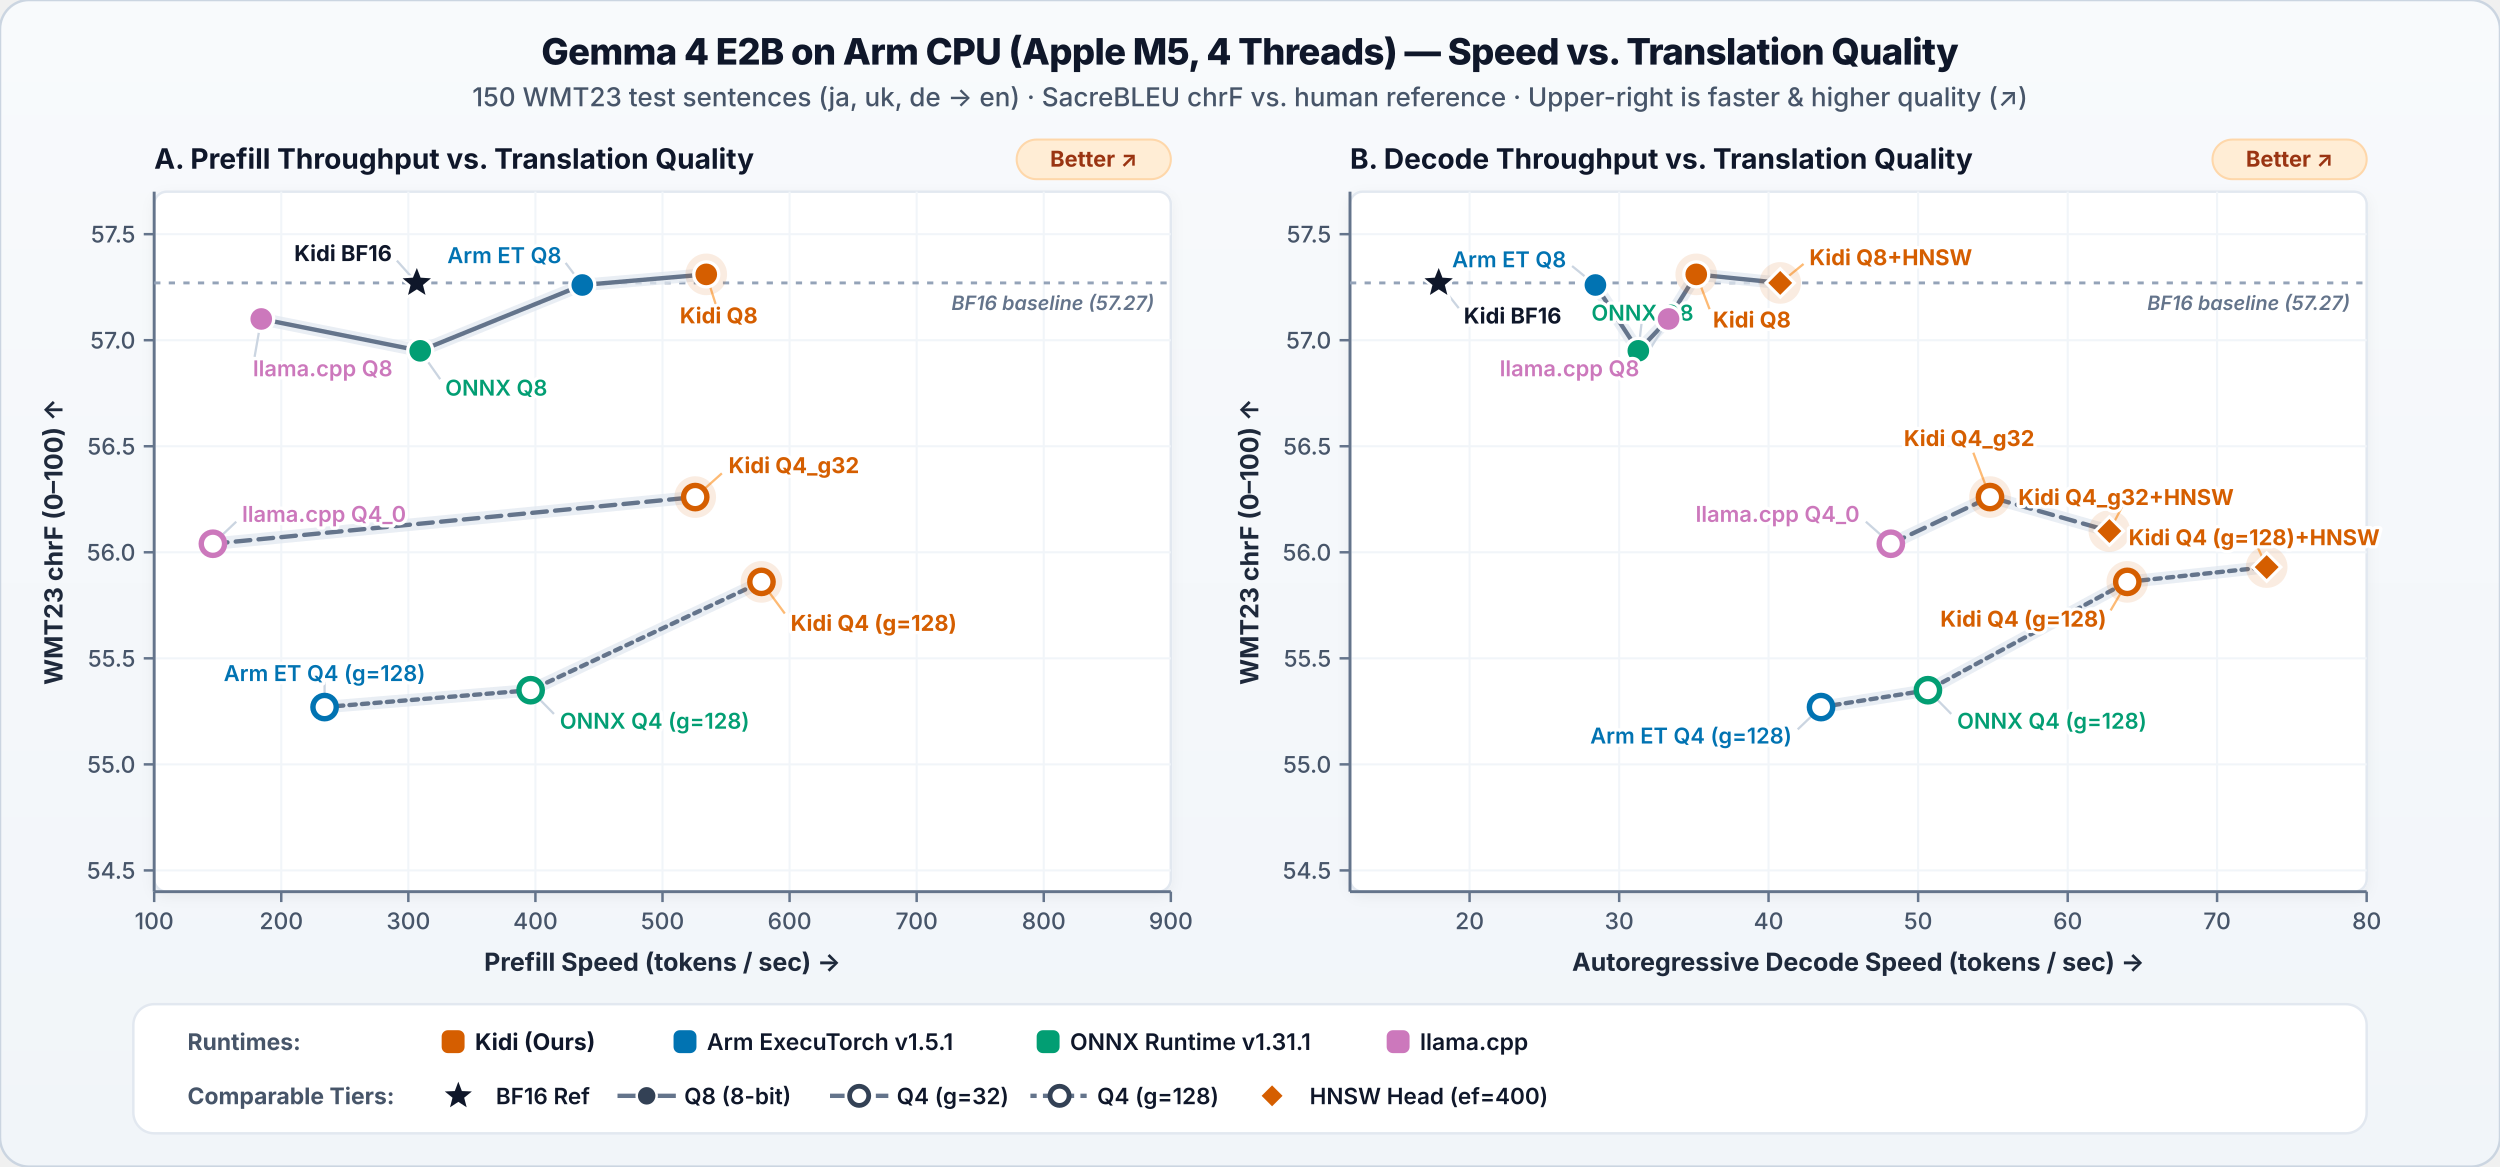
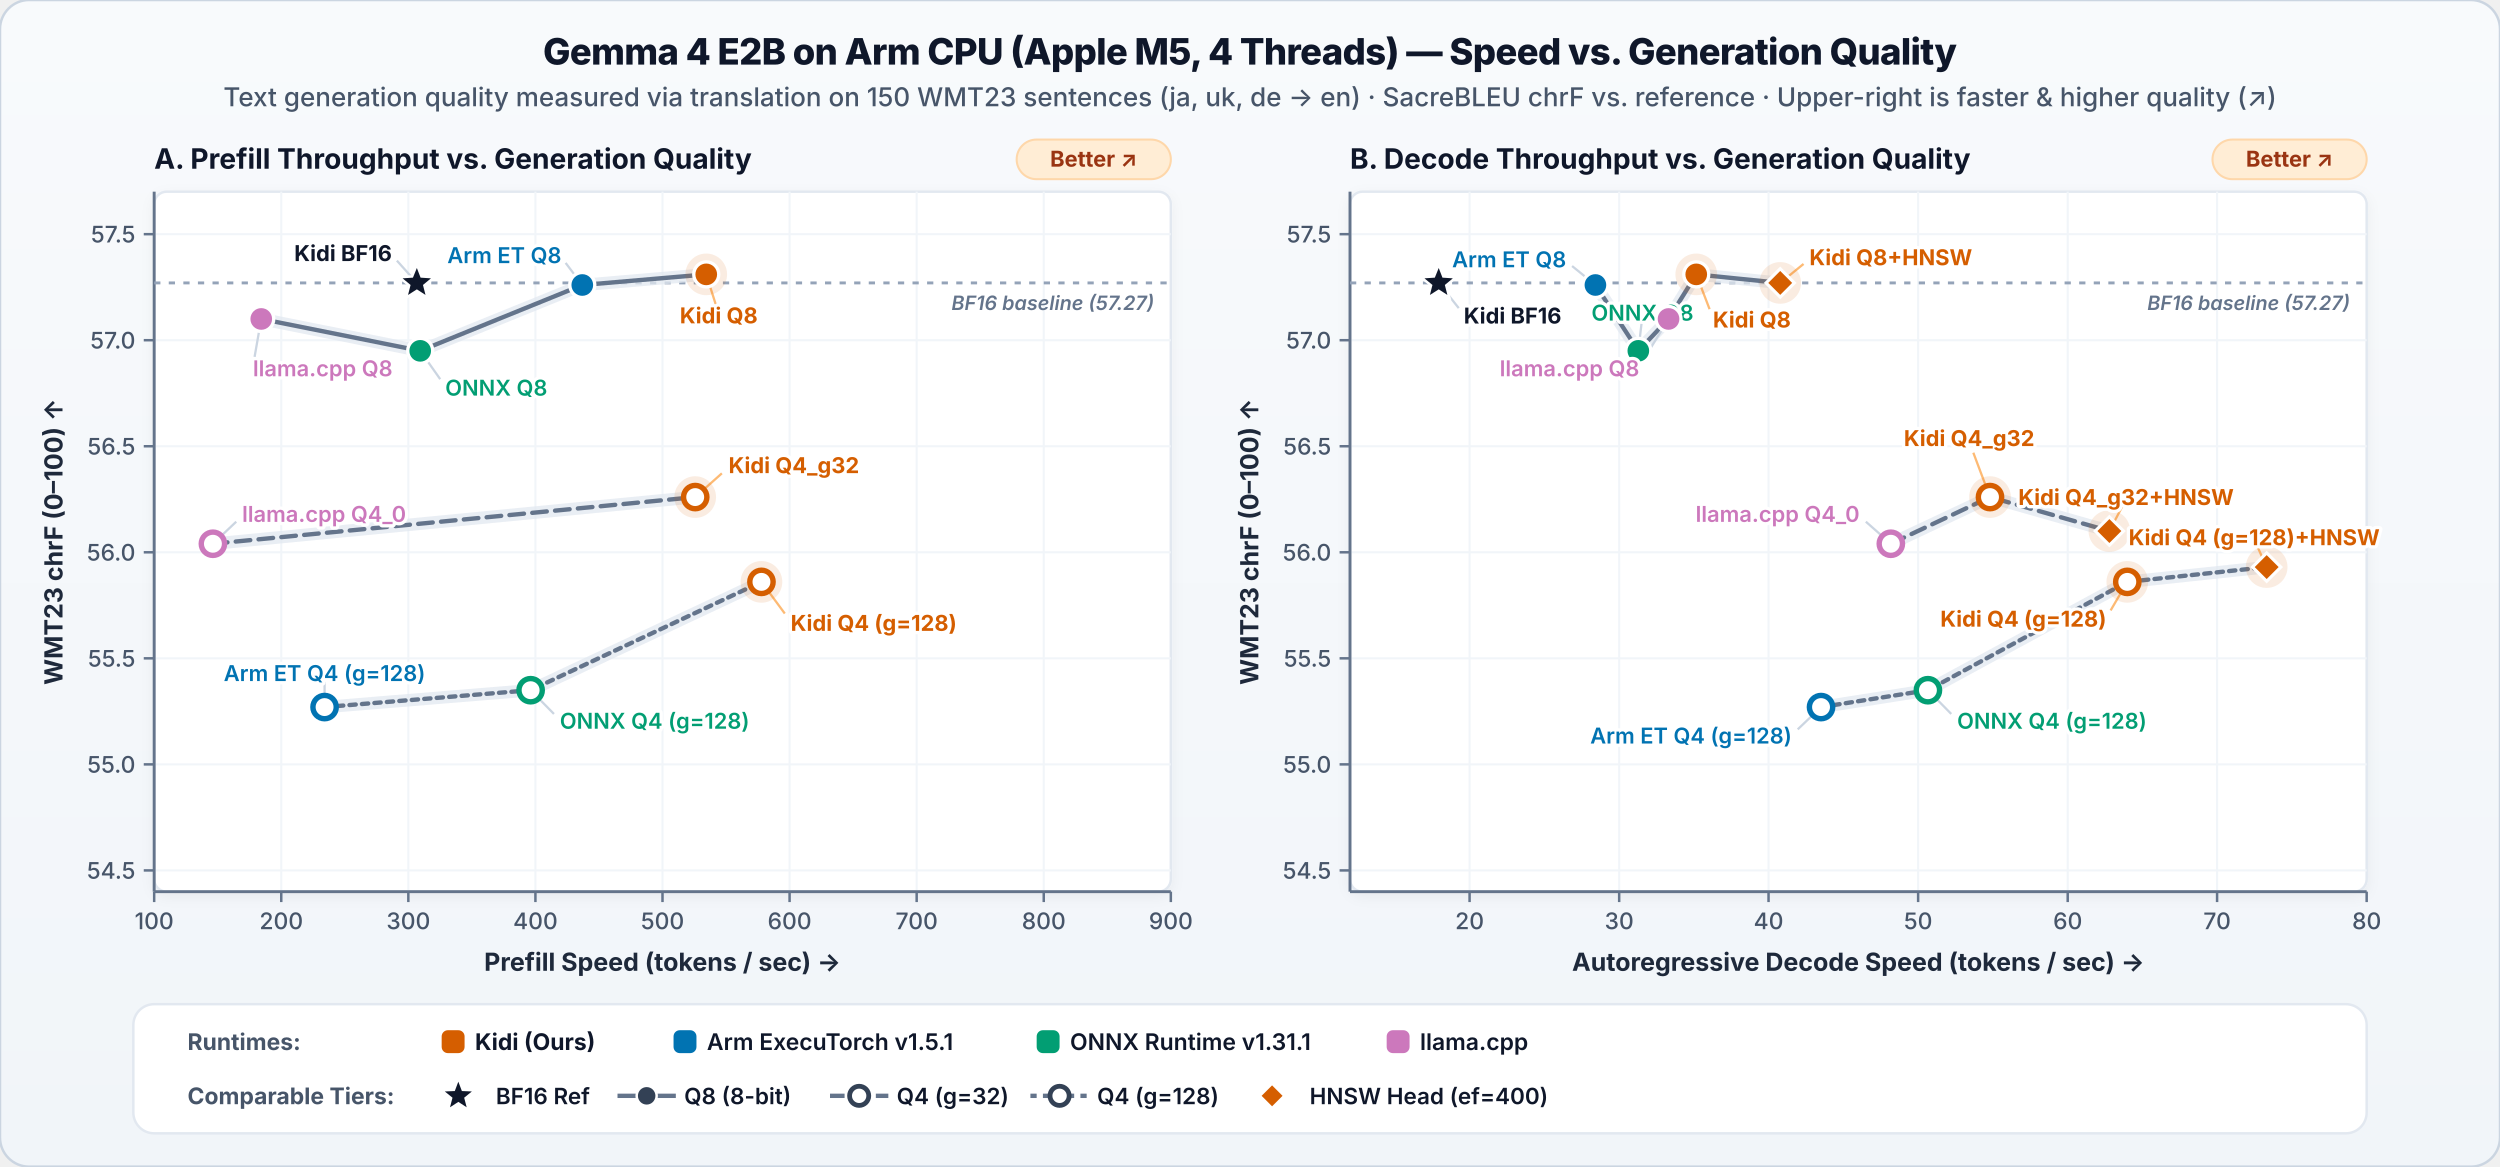
<svg xmlns="http://www.w3.org/2000/svg" viewBox="0 0 1200 560" width="100%" height="100%" style="font-family: 'Inter', -apple-system, BlinkMacSystemFont, 'Segoe UI', Roboto, Helvetica, Arial, sans-serif;">
  <defs>
    <linearGradient id="bg-grad" x1="0" y1="0" x2="0" y2="1">
      <stop offset="0%" stop-color="#f8fafc" />
      <stop offset="100%" stop-color="#f1f5f9" />
    </linearGradient>
    <linearGradient id="pareto-fill" x1="0" y1="0" x2="1" y2="1">
      <stop offset="0%" stop-color="#D55E00" stop-opacity="0.10" />
      <stop offset="100%" stop-color="#D55E00" stop-opacity="0.02" />
    </linearGradient>
    <filter id="card-shadow" x="-2%" y="-2%" width="104%" height="106%">
      <feDropShadow dx="0" dy="2" stdDeviation="3" flood-color="#0f172a" flood-opacity="0.05" />
    </filter>
  </defs>
  <rect width="1200" height="560" rx="14" fill="url(#bg-grad)" stroke="#cbd5e1" stroke-width="1.2" />
-   <text x="600" y="31" text-anchor="middle" font-size="17.5" font-weight="800" letter-spacing="-0.3" fill="#0f172a">Gemma 4 E2B on Arm CPU (Apple M5, 4 Threads) — Speed vs. Translation Quality</text>
-   <text x="600" y="51" text-anchor="middle" font-size="12.5" font-weight="500" fill="#475569">150 WMT23 test sentences (ja, uk, de → en) · SacreBLEU chrF vs. human reference · Upper-right is faster &amp; higher quality (↗)</text>
+   <text x="600" y="31" text-anchor="middle" font-size="17.5" font-weight="800" letter-spacing="-0.3" fill="#0f172a">Gemma 4 E2B on Arm CPU (Apple M5, 4 Threads) — Speed vs. Generation Quality</text>
+   <text x="600" y="51" text-anchor="middle" font-size="12.5" font-weight="500" fill="#475569">Text generation quality measured via translation on 150 WMT23 sentences (ja, uk, de → en) · SacreBLEU chrF vs. reference · Upper-right is faster &amp; higher quality (↗)</text>
  <rect x="74.0" y="92.0" width="488.0" height="336.0" rx="6" fill="#ffffff" stroke="#e2e8f0" stroke-width="1.2" filter="url(#card-shadow)" />
-   <text x="74.0" y="81.0" text-anchor="start" font-size="13.5" font-weight="700" fill="#0f172a">A. Prefill Throughput vs. Translation Quality</text>
+   <text x="74.0" y="81.0" text-anchor="start" font-size="13.5" font-weight="700" fill="#0f172a">A. Prefill Throughput vs. Generation Quality</text>
  <rect x="488.0" y="67.0" width="74" height="19" rx="9.5" fill="#ffedd5" stroke="#fed7aa" stroke-width="1" />
  <text x="525.0" y="80.0" text-anchor="middle" font-size="10.5" font-weight="700" fill="#9a3412">Better ↗</text>
  <line x1="74.0" y1="428.0" x2="74.0" y2="433.0" stroke="#64748b" stroke-width="1.2" />
  <text x="74.0" y="446.0" text-anchor="middle" font-size="11" font-weight="500" fill="#475569">100</text>
  <line x1="135.0" y1="92.0" x2="135.0" y2="428.0" stroke="#f1f5f9" stroke-width="1" />
  <line x1="135.0" y1="428.0" x2="135.0" y2="433.0" stroke="#64748b" stroke-width="1.2" />
  <text x="135.0" y="446.0" text-anchor="middle" font-size="11" font-weight="500" fill="#475569">200</text>
  <line x1="196.0" y1="92.0" x2="196.0" y2="428.0" stroke="#f1f5f9" stroke-width="1" />
  <line x1="196.0" y1="428.0" x2="196.0" y2="433.0" stroke="#64748b" stroke-width="1.2" />
  <text x="196.0" y="446.0" text-anchor="middle" font-size="11" font-weight="500" fill="#475569">300</text>
  <line x1="257.0" y1="92.0" x2="257.0" y2="428.0" stroke="#f1f5f9" stroke-width="1" />
  <line x1="257.0" y1="428.0" x2="257.0" y2="433.0" stroke="#64748b" stroke-width="1.2" />
  <text x="257.0" y="446.0" text-anchor="middle" font-size="11" font-weight="500" fill="#475569">400</text>
  <line x1="318.0" y1="92.0" x2="318.0" y2="428.0" stroke="#f1f5f9" stroke-width="1" />
  <line x1="318.0" y1="428.0" x2="318.0" y2="433.0" stroke="#64748b" stroke-width="1.2" />
  <text x="318.0" y="446.0" text-anchor="middle" font-size="11" font-weight="500" fill="#475569">500</text>
  <line x1="379.0" y1="92.0" x2="379.0" y2="428.0" stroke="#f1f5f9" stroke-width="1" />
  <line x1="379.0" y1="428.0" x2="379.0" y2="433.0" stroke="#64748b" stroke-width="1.2" />
  <text x="379.0" y="446.0" text-anchor="middle" font-size="11" font-weight="500" fill="#475569">600</text>
  <line x1="440.0" y1="92.0" x2="440.0" y2="428.0" stroke="#f1f5f9" stroke-width="1" />
  <line x1="440.0" y1="428.0" x2="440.0" y2="433.0" stroke="#64748b" stroke-width="1.2" />
  <text x="440.0" y="446.0" text-anchor="middle" font-size="11" font-weight="500" fill="#475569">700</text>
  <line x1="501.0" y1="92.0" x2="501.0" y2="428.0" stroke="#f1f5f9" stroke-width="1" />
  <line x1="501.0" y1="428.0" x2="501.0" y2="433.0" stroke="#64748b" stroke-width="1.2" />
  <text x="501.0" y="446.0" text-anchor="middle" font-size="11" font-weight="500" fill="#475569">800</text>
  <line x1="562.0" y1="428.0" x2="562.0" y2="433.0" stroke="#64748b" stroke-width="1.2" />
  <text x="562.0" y="446.0" text-anchor="middle" font-size="11" font-weight="500" fill="#475569">900</text>
  <line x1="74.0" y1="417.8" x2="562.0" y2="417.8" stroke="#f1f5f9" stroke-width="1" />
  <line x1="69.0" y1="417.8" x2="74.0" y2="417.8" stroke="#64748b" stroke-width="1.2" />
  <text x="65.0" y="421.8" text-anchor="end" font-size="11" font-weight="500" fill="#475569">54.5</text>
  <line x1="74.0" y1="366.9" x2="562.0" y2="366.9" stroke="#f1f5f9" stroke-width="1" />
  <line x1="69.0" y1="366.9" x2="74.0" y2="366.9" stroke="#64748b" stroke-width="1.2" />
  <text x="65.0" y="370.9" text-anchor="end" font-size="11" font-weight="500" fill="#475569">55.0</text>
  <line x1="74.0" y1="316.0" x2="562.0" y2="316.0" stroke="#f1f5f9" stroke-width="1" />
  <line x1="69.0" y1="316.0" x2="74.0" y2="316.0" stroke="#64748b" stroke-width="1.2" />
  <text x="65.0" y="320.0" text-anchor="end" font-size="11" font-weight="500" fill="#475569">55.5</text>
  <line x1="74.0" y1="265.1" x2="562.0" y2="265.1" stroke="#f1f5f9" stroke-width="1" />
  <line x1="69.0" y1="265.1" x2="74.0" y2="265.1" stroke="#64748b" stroke-width="1.2" />
  <text x="65.0" y="269.1" text-anchor="end" font-size="11" font-weight="500" fill="#475569">56.0</text>
  <line x1="74.0" y1="214.2" x2="562.0" y2="214.2" stroke="#f1f5f9" stroke-width="1" />
  <line x1="69.0" y1="214.2" x2="74.0" y2="214.2" stroke="#64748b" stroke-width="1.2" />
  <text x="65.0" y="218.2" text-anchor="end" font-size="11" font-weight="500" fill="#475569">56.5</text>
  <line x1="74.0" y1="163.3" x2="562.0" y2="163.3" stroke="#f1f5f9" stroke-width="1" />
  <line x1="69.0" y1="163.3" x2="74.0" y2="163.3" stroke="#64748b" stroke-width="1.2" />
  <text x="65.0" y="167.3" text-anchor="end" font-size="11" font-weight="500" fill="#475569">57.0</text>
  <line x1="74.0" y1="112.4" x2="562.0" y2="112.4" stroke="#f1f5f9" stroke-width="1" />
  <line x1="69.0" y1="112.4" x2="74.0" y2="112.4" stroke="#64748b" stroke-width="1.2" />
  <text x="65.0" y="116.4" text-anchor="end" font-size="11" font-weight="500" fill="#475569">57.5</text>
  <line x1="74.0" y1="92.0" x2="74.0" y2="428.0" stroke="#64748b" stroke-width="1.4" />
  <line x1="74.0" y1="428.0" x2="562.0" y2="428.0" stroke="#64748b" stroke-width="1.4" />
  <text x="318.0" y="466.0" text-anchor="middle" font-size="12" font-weight="700" fill="#1e293b">Prefill Speed (tokens / sec) →</text>
  <text x="30.0" y="260.0" text-anchor="middle" font-size="12" font-weight="700" fill="#1e293b" transform="rotate(-90 30.0 260.0)">WMT23 chrF (0–100) ↑</text>
  <line x1="74.0" y1="135.8" x2="562.0" y2="135.8" stroke="#94a3b8" stroke-width="1.4" stroke-dasharray="3,4" />
  <text x="554.0" y="148.8" text-anchor="end" font-size="9.5" font-weight="600" font-style="italic" fill="#64748b">BF16 baseline (57.27)</text>
  <polyline points="125.4,153.1 201.7,168.4 279.5,136.8 339.0,131.7" fill="none" stroke="#e2e8f0" stroke-width="6.0" stroke-linecap="round" stroke-linejoin="round" opacity="0.75" />
  <polyline points="125.4,153.1 201.7,168.4 279.5,136.8 339.0,131.7" fill="none" stroke="#64748b" stroke-width="2.1" stroke-linecap="round" stroke-linejoin="round" />
  <polyline points="102.2,261.0 333.7,238.6" fill="none" stroke="#e2e8f0" stroke-width="6.0" stroke-linecap="round" stroke-linejoin="round" opacity="0.75" />
  <polyline points="102.2,261.0 333.7,238.6" fill="none" stroke="#64748b" stroke-width="2.1" stroke-linecap="round" stroke-linejoin="round" stroke-dasharray="7,4" />
  <polyline points="155.8,339.4 254.7,331.3 365.5,279.3" fill="none" stroke="#e2e8f0" stroke-width="6.0" stroke-linecap="round" stroke-linejoin="round" opacity="0.75" />
  <polyline points="155.8,339.4 254.7,331.3 365.5,279.3" fill="none" stroke="#64748b" stroke-width="2.1" stroke-linecap="round" stroke-linejoin="round" stroke-dasharray="3,3" />
  <line x1="200.1" y1="135.8" x2="190.5" y2="125.1" stroke="#cbd5e1" stroke-width="1.1" />
  <line x1="339.0" y1="131.7" x2="343.8" y2="146.9" stroke="#fdba74" stroke-width="1.1" />
  <line x1="279.5" y1="136.8" x2="271.5" y2="126.2" stroke="#cbd5e1" stroke-width="1.1" />
  <line x1="201.7" y1="168.4" x2="211.3" y2="182.0" stroke="#cbd5e1" stroke-width="1.1" />
  <line x1="125.4" y1="153.1" x2="122.2" y2="171.3" stroke="#cbd5e1" stroke-width="1.1" />
  <line x1="333.7" y1="238.6" x2="346.5" y2="227.2" stroke="#fdba74" stroke-width="1.1" />
  <line x1="102.2" y1="261.0" x2="113.4" y2="250.4" stroke="#cbd5e1" stroke-width="1.1" />
  <line x1="365.5" y1="279.3" x2="376.7" y2="294.5" stroke="#fdba74" stroke-width="1.1" />
  <line x1="254.7" y1="331.3" x2="265.9" y2="342.7" stroke="#cbd5e1" stroke-width="1.1" />
  <line x1="155.8" y1="339.4" x2="155.8" y2="327.3" stroke="#cbd5e1" stroke-width="1.1" />
  <polygon points="200.1,127.0 202.3,132.7 208.4,133.1 203.7,137.0 205.2,142.9 200.1,139.6 194.9,142.9 196.4,137.0 191.7,133.1 197.8,132.7" fill="#0f172a" stroke="#ffffff" stroke-width="1.2" />
  <text x="188.1" y="125.3" text-anchor="end" font-size="10.5" font-weight="700" fill="#0f172a" stroke="#ffffff" stroke-width="3.2" stroke-linejoin="round" paint-order="stroke">Kidi BF16</text>
  <circle cx="339.0" cy="131.7" r="10.0" fill="#D55E00" opacity="0.12" />
  <circle cx="339.0" cy="131.7" r="6.0" fill="#D55E00" stroke="#ffffff" stroke-width="1.6" />
  <text x="345.0" y="155.2" text-anchor="middle" font-size="10.5" font-weight="700" fill="#D55E00" stroke="#ffffff" stroke-width="3.2" stroke-linejoin="round" paint-order="stroke">Kidi Q8</text>
  <circle cx="279.5" cy="136.8" r="6.0" fill="#0173B2" stroke="#ffffff" stroke-width="1.6" />
  <text x="269.5" y="126.3" text-anchor="end" font-size="10.5" font-weight="600" fill="#0173B2" stroke="#ffffff" stroke-width="3.2" stroke-linejoin="round" paint-order="stroke">Arm ET Q8</text>
  <circle cx="201.7" cy="168.4" r="6.0" fill="#029E73" stroke="#ffffff" stroke-width="1.6" />
  <text x="213.7" y="189.9" text-anchor="start" font-size="10.5" font-weight="600" fill="#029E73" stroke="#ffffff" stroke-width="3.2" stroke-linejoin="round" paint-order="stroke">ONNX Q8</text>
  <circle cx="125.4" cy="153.1" r="6.0" fill="#CC78BC" stroke="#ffffff" stroke-width="1.6" />
  <text x="121.4" y="180.6" text-anchor="start" font-size="10.5" font-weight="600" fill="#CC78BC" stroke="#ffffff" stroke-width="3.2" stroke-linejoin="round" paint-order="stroke">llama.cpp Q8</text>
  <circle cx="333.7" cy="238.6" r="10.0" fill="#D55E00" opacity="0.12" />
  <circle cx="333.7" cy="238.6" r="5.6" fill="#ffffff" stroke="#D55E00" stroke-width="2.6" />
  <text x="349.7" y="227.1" text-anchor="start" font-size="10.5" font-weight="700" fill="#D55E00" stroke="#ffffff" stroke-width="3.2" stroke-linejoin="round" paint-order="stroke">Kidi Q4_g32</text>
  <circle cx="102.2" cy="261.0" r="5.6" fill="#ffffff" stroke="#CC78BC" stroke-width="2.6" />
  <text x="116.2" y="250.5" text-anchor="start" font-size="10.5" font-weight="600" fill="#CC78BC" stroke="#ffffff" stroke-width="3.2" stroke-linejoin="round" paint-order="stroke">llama.cpp Q4_0</text>
  <circle cx="365.5" cy="279.3" r="10.0" fill="#D55E00" opacity="0.12" />
  <circle cx="365.5" cy="279.3" r="5.6" fill="#ffffff" stroke="#D55E00" stroke-width="2.6" />
  <text x="379.5" y="302.8" text-anchor="start" font-size="10.5" font-weight="700" fill="#D55E00" stroke="#ffffff" stroke-width="3.2" stroke-linejoin="round" paint-order="stroke">Kidi Q4 (g=128)</text>
  <circle cx="254.7" cy="331.3" r="5.6" fill="#ffffff" stroke="#029E73" stroke-width="2.6" />
  <text x="268.7" y="349.8" text-anchor="start" font-size="10.5" font-weight="600" fill="#029E73" stroke="#ffffff" stroke-width="3.2" stroke-linejoin="round" paint-order="stroke">ONNX Q4 (g=128)</text>
  <circle cx="155.8" cy="339.4" r="5.6" fill="#ffffff" stroke="#0173B2" stroke-width="2.6" />
  <text x="155.8" y="326.9" text-anchor="middle" font-size="10.5" font-weight="600" fill="#0173B2" stroke="#ffffff" stroke-width="3.2" stroke-linejoin="round" paint-order="stroke">Arm ET Q4 (g=128)</text>
  <rect x="648.0" y="92.0" width="488.0" height="336.0" rx="6" fill="#ffffff" stroke="#e2e8f0" stroke-width="1.2" filter="url(#card-shadow)" />
-   <text x="648.0" y="81.0" text-anchor="start" font-size="13.5" font-weight="700" fill="#0f172a">B. Decode Throughput vs. Translation Quality</text>
+   <text x="648.0" y="81.0" text-anchor="start" font-size="13.5" font-weight="700" fill="#0f172a">B. Decode Throughput vs. Generation Quality</text>
  <rect x="1062.0" y="67.0" width="74" height="19" rx="9.5" fill="#ffedd5" stroke="#fed7aa" stroke-width="1" />
  <text x="1099.0" y="80.0" text-anchor="middle" font-size="10.5" font-weight="700" fill="#9a3412">Better ↗</text>
  <line x1="705.4" y1="92.0" x2="705.4" y2="428.0" stroke="#f1f5f9" stroke-width="1" />
  <line x1="705.4" y1="428.0" x2="705.4" y2="433.0" stroke="#64748b" stroke-width="1.2" />
  <text x="705.4" y="446.0" text-anchor="middle" font-size="11" font-weight="500" fill="#475569">20</text>
  <line x1="777.2" y1="92.0" x2="777.2" y2="428.0" stroke="#f1f5f9" stroke-width="1" />
  <line x1="777.2" y1="428.0" x2="777.2" y2="433.0" stroke="#64748b" stroke-width="1.2" />
  <text x="777.2" y="446.0" text-anchor="middle" font-size="11" font-weight="500" fill="#475569">30</text>
  <line x1="848.9" y1="92.0" x2="848.9" y2="428.0" stroke="#f1f5f9" stroke-width="1" />
  <line x1="848.9" y1="428.0" x2="848.9" y2="433.0" stroke="#64748b" stroke-width="1.2" />
  <text x="848.9" y="446.0" text-anchor="middle" font-size="11" font-weight="500" fill="#475569">40</text>
  <line x1="920.7" y1="92.0" x2="920.7" y2="428.0" stroke="#f1f5f9" stroke-width="1" />
  <line x1="920.7" y1="428.0" x2="920.7" y2="433.0" stroke="#64748b" stroke-width="1.2" />
  <text x="920.7" y="446.0" text-anchor="middle" font-size="11" font-weight="500" fill="#475569">50</text>
  <line x1="992.5" y1="92.0" x2="992.5" y2="428.0" stroke="#f1f5f9" stroke-width="1" />
  <line x1="992.5" y1="428.0" x2="992.5" y2="433.0" stroke="#64748b" stroke-width="1.2" />
  <text x="992.5" y="446.0" text-anchor="middle" font-size="11" font-weight="500" fill="#475569">60</text>
  <line x1="1064.2" y1="92.0" x2="1064.2" y2="428.0" stroke="#f1f5f9" stroke-width="1" />
  <line x1="1064.2" y1="428.0" x2="1064.2" y2="433.0" stroke="#64748b" stroke-width="1.2" />
  <text x="1064.2" y="446.0" text-anchor="middle" font-size="11" font-weight="500" fill="#475569">70</text>
  <line x1="1136.0" y1="428.0" x2="1136.0" y2="433.0" stroke="#64748b" stroke-width="1.2" />
  <text x="1136.0" y="446.0" text-anchor="middle" font-size="11" font-weight="500" fill="#475569">80</text>
  <line x1="648.0" y1="417.8" x2="1136.0" y2="417.8" stroke="#f1f5f9" stroke-width="1" />
  <line x1="643.0" y1="417.8" x2="648.0" y2="417.8" stroke="#64748b" stroke-width="1.2" />
  <text x="639.0" y="421.8" text-anchor="end" font-size="11" font-weight="500" fill="#475569">54.5</text>
  <line x1="648.0" y1="366.9" x2="1136.0" y2="366.9" stroke="#f1f5f9" stroke-width="1" />
  <line x1="643.0" y1="366.9" x2="648.0" y2="366.9" stroke="#64748b" stroke-width="1.2" />
  <text x="639.0" y="370.9" text-anchor="end" font-size="11" font-weight="500" fill="#475569">55.0</text>
  <line x1="648.0" y1="316.0" x2="1136.0" y2="316.0" stroke="#f1f5f9" stroke-width="1" />
  <line x1="643.0" y1="316.0" x2="648.0" y2="316.0" stroke="#64748b" stroke-width="1.2" />
  <text x="639.0" y="320.0" text-anchor="end" font-size="11" font-weight="500" fill="#475569">55.5</text>
  <line x1="648.0" y1="265.1" x2="1136.0" y2="265.1" stroke="#f1f5f9" stroke-width="1" />
  <line x1="643.0" y1="265.1" x2="648.0" y2="265.1" stroke="#64748b" stroke-width="1.2" />
  <text x="639.0" y="269.1" text-anchor="end" font-size="11" font-weight="500" fill="#475569">56.0</text>
  <line x1="648.0" y1="214.2" x2="1136.0" y2="214.2" stroke="#f1f5f9" stroke-width="1" />
  <line x1="643.0" y1="214.2" x2="648.0" y2="214.2" stroke="#64748b" stroke-width="1.2" />
  <text x="639.0" y="218.2" text-anchor="end" font-size="11" font-weight="500" fill="#475569">56.5</text>
  <line x1="648.0" y1="163.3" x2="1136.0" y2="163.3" stroke="#f1f5f9" stroke-width="1" />
  <line x1="643.0" y1="163.3" x2="648.0" y2="163.3" stroke="#64748b" stroke-width="1.2" />
  <text x="639.0" y="167.3" text-anchor="end" font-size="11" font-weight="500" fill="#475569">57.0</text>
  <line x1="648.0" y1="112.4" x2="1136.0" y2="112.4" stroke="#f1f5f9" stroke-width="1" />
  <line x1="643.0" y1="112.4" x2="648.0" y2="112.4" stroke="#64748b" stroke-width="1.2" />
  <text x="639.0" y="116.4" text-anchor="end" font-size="11" font-weight="500" fill="#475569">57.5</text>
  <line x1="648.0" y1="92.0" x2="648.0" y2="428.0" stroke="#64748b" stroke-width="1.4" />
  <line x1="648.0" y1="428.0" x2="1136.0" y2="428.0" stroke="#64748b" stroke-width="1.4" />
  <text x="892.0" y="466.0" text-anchor="middle" font-size="12" font-weight="700" fill="#1e293b">Autoregressive Decode Speed (tokens / sec) →</text>
  <text x="604.0" y="260.0" text-anchor="middle" font-size="12" font-weight="700" fill="#1e293b" transform="rotate(-90 604.0 260.0)">WMT23 chrF (0–100) ↑</text>
  <line x1="648.0" y1="135.8" x2="1136.0" y2="135.8" stroke="#94a3b8" stroke-width="1.4" stroke-dasharray="3,4" />
  <text x="1128.0" y="148.8" text-anchor="end" font-size="9.5" font-weight="600" font-style="italic" fill="#64748b">BF16 baseline (57.27)</text>
  <polyline points="765.8,136.8 786.4,168.4 800.9,153.1 814.2,131.7 854.5,135.8" fill="none" stroke="#e2e8f0" stroke-width="6.0" stroke-linecap="round" stroke-linejoin="round" opacity="0.75" />
  <polyline points="765.8,136.8 786.4,168.4 800.9,153.1 814.2,131.7 854.5,135.8" fill="none" stroke="#64748b" stroke-width="2.1" stroke-linecap="round" stroke-linejoin="round" />
  <polyline points="907.6,261.0 955.2,238.6 1012.5,254.9" fill="none" stroke="#e2e8f0" stroke-width="6.0" stroke-linecap="round" stroke-linejoin="round" opacity="0.75" />
  <polyline points="907.6,261.0 955.2,238.6 1012.5,254.9" fill="none" stroke="#64748b" stroke-width="2.1" stroke-linecap="round" stroke-linejoin="round" stroke-dasharray="7,4" />
  <polyline points="874.1,339.4 925.4,331.3 1021.1,279.3 1088.0,272.2" fill="none" stroke="#e2e8f0" stroke-width="6.0" stroke-linecap="round" stroke-linejoin="round" opacity="0.75" />
  <polyline points="874.1,339.4 925.4,331.3 1021.1,279.3 1088.0,272.2" fill="none" stroke="#64748b" stroke-width="2.1" stroke-linecap="round" stroke-linejoin="round" stroke-dasharray="3,3" />
  <line x1="690.6" y1="135.8" x2="700.2" y2="147.9" stroke="#cbd5e1" stroke-width="1.1" />
  <line x1="814.2" y1="131.7" x2="820.6" y2="148.4" stroke="#fdba74" stroke-width="1.1" />
  <line x1="854.5" y1="135.8" x2="865.7" y2="126.7" stroke="#fdba74" stroke-width="1.1" />
  <line x1="765.8" y1="136.8" x2="754.6" y2="127.7" stroke="#cbd5e1" stroke-width="1.1" />
  <line x1="786.4" y1="168.4" x2="788.0" y2="154.7" stroke="#cbd5e1" stroke-width="1.1" />
  <line x1="800.9" y1="153.1" x2="789.7" y2="171.3" stroke="#cbd5e1" stroke-width="1.1" />
  <line x1="955.2" y1="238.6" x2="947.2" y2="217.3" stroke="#fdba74" stroke-width="1.1" />
  <line x1="1012.5" y1="254.9" x2="1018.9" y2="242.7" stroke="#fdba74" stroke-width="1.1" />
  <line x1="907.6" y1="261.0" x2="895.6" y2="250.4" stroke="#cbd5e1" stroke-width="1.1" />
  <line x1="1021.1" y1="279.3" x2="1013.1" y2="293.0" stroke="#fdba74" stroke-width="1.1" />
  <line x1="1088.0" y1="272.2" x2="1083.2" y2="261.6" stroke="#fdba74" stroke-width="1.1" />
  <line x1="925.4" y1="331.3" x2="936.6" y2="342.7" stroke="#cbd5e1" stroke-width="1.1" />
  <line x1="874.1" y1="339.4" x2="862.9" y2="350.1" stroke="#cbd5e1" stroke-width="1.1" />
  <polygon points="690.6,127.0 692.8,132.7 698.9,133.1 694.2,137.0 695.7,142.9 690.6,139.6 685.4,142.9 686.9,137.0 682.2,133.1 688.3,132.7" fill="#0f172a" stroke="#ffffff" stroke-width="1.2" />
  <text x="702.6" y="155.3" text-anchor="start" font-size="10.5" font-weight="700" fill="#0f172a" stroke="#ffffff" stroke-width="3.2" stroke-linejoin="round" paint-order="stroke">Kidi BF16</text>
  <circle cx="814.2" cy="131.7" r="10.0" fill="#D55E00" opacity="0.12" />
  <circle cx="814.2" cy="131.7" r="6.0" fill="#D55E00" stroke="#ffffff" stroke-width="1.6" />
  <text x="822.2" y="157.2" text-anchor="start" font-size="10.5" font-weight="700" fill="#D55E00" stroke="#ffffff" stroke-width="3.2" stroke-linejoin="round" paint-order="stroke">Kidi Q8</text>
  <circle cx="854.5" cy="135.8" r="10.0" fill="#D55E00" opacity="0.12" />
  <polygon points="854.5,129.0 861.3,135.8 854.5,142.6 847.7,135.8" fill="#D55E00" stroke="#ffffff" stroke-width="1.5" />
  <text x="868.5" y="127.3" text-anchor="start" font-size="10.5" font-weight="700" fill="#D55E00" stroke="#ffffff" stroke-width="3.2" stroke-linejoin="round" paint-order="stroke">Kidi Q8+HNSW</text>
  <circle cx="765.8" cy="136.8" r="6.0" fill="#0173B2" stroke="#ffffff" stroke-width="1.6" />
  <text x="751.8" y="128.3" text-anchor="end" font-size="10.5" font-weight="600" fill="#0173B2" stroke="#ffffff" stroke-width="3.2" stroke-linejoin="round" paint-order="stroke">Arm ET Q8</text>
  <circle cx="786.4" cy="168.4" r="6.0" fill="#029E73" stroke="#ffffff" stroke-width="1.6" />
  <text x="788.4" y="153.9" text-anchor="middle" font-size="10.5" font-weight="600" fill="#029E73" stroke="#ffffff" stroke-width="3.2" stroke-linejoin="round" paint-order="stroke">ONNX Q8</text>
  <circle cx="800.9" cy="153.1" r="6.0" fill="#CC78BC" stroke="#ffffff" stroke-width="1.6" />
  <text x="786.9" y="180.6" text-anchor="end" font-size="10.5" font-weight="600" fill="#CC78BC" stroke="#ffffff" stroke-width="3.2" stroke-linejoin="round" paint-order="stroke">llama.cpp Q8</text>
  <circle cx="955.2" cy="238.6" r="10.0" fill="#D55E00" opacity="0.12" />
  <circle cx="955.2" cy="238.6" r="5.6" fill="#ffffff" stroke="#D55E00" stroke-width="2.6" />
  <text x="945.2" y="214.1" text-anchor="middle" font-size="10.5" font-weight="700" fill="#D55E00" stroke="#ffffff" stroke-width="3.2" stroke-linejoin="round" paint-order="stroke">Kidi Q4_g32</text>
  <circle cx="1012.5" cy="254.9" r="10.0" fill="#D55E00" opacity="0.12" />
  <polygon points="1012.5,248.1 1019.3,254.9 1012.5,261.7 1005.7,254.9" fill="#D55E00" stroke="#ffffff" stroke-width="1.5" />
  <text x="1020.5" y="242.4" text-anchor="middle" font-size="10.5" font-weight="700" fill="#D55E00" stroke="#ffffff" stroke-width="3.2" stroke-linejoin="round" paint-order="stroke">Kidi Q4_g32+HNSW</text>
  <circle cx="907.6" cy="261.0" r="5.6" fill="#ffffff" stroke="#CC78BC" stroke-width="2.6" />
  <text x="892.6" y="250.5" text-anchor="end" font-size="10.5" font-weight="600" fill="#CC78BC" stroke="#ffffff" stroke-width="3.2" stroke-linejoin="round" paint-order="stroke">llama.cpp Q4_0</text>
  <circle cx="1021.1" cy="279.3" r="10.0" fill="#D55E00" opacity="0.12" />
  <circle cx="1021.1" cy="279.3" r="5.6" fill="#ffffff" stroke="#D55E00" stroke-width="2.6" />
  <text x="1011.1" y="300.8" text-anchor="end" font-size="10.5" font-weight="700" fill="#D55E00" stroke="#ffffff" stroke-width="3.2" stroke-linejoin="round" paint-order="stroke">Kidi Q4 (g=128)</text>
  <circle cx="1088.0" cy="272.2" r="10.0" fill="#D55E00" opacity="0.12" />
  <polygon points="1088.0,265.4 1094.8,272.2 1088.0,279.0 1081.2,272.2" fill="#D55E00" stroke="#ffffff" stroke-width="1.5" />
  <text x="1082.0" y="261.7" text-anchor="middle" font-size="10.5" font-weight="700" fill="#D55E00" stroke="#ffffff" stroke-width="3.2" stroke-linejoin="round" paint-order="stroke">Kidi Q4 (g=128)+HNSW</text>
  <circle cx="925.4" cy="331.3" r="5.6" fill="#ffffff" stroke="#029E73" stroke-width="2.6" />
  <text x="939.4" y="349.8" text-anchor="start" font-size="10.5" font-weight="600" fill="#029E73" stroke="#ffffff" stroke-width="3.2" stroke-linejoin="round" paint-order="stroke">ONNX Q4 (g=128)</text>
  <circle cx="874.1" cy="339.4" r="5.6" fill="#ffffff" stroke="#0173B2" stroke-width="2.6" />
  <text x="860.1" y="356.9" text-anchor="end" font-size="10.5" font-weight="600" fill="#0173B2" stroke="#ffffff" stroke-width="3.2" stroke-linejoin="round" paint-order="stroke">Arm ET Q4 (g=128)</text>
  <rect x="64" y="482" width="1072" height="62" rx="10" fill="#ffffff" stroke="#e2e8f0" stroke-width="1.2" />
  <text x="90" y="504.0" font-size="11" font-weight="700" fill="#475569">Runtimes:</text>
  <rect x="212.0" y="494.5" width="11" height="11" rx="3" fill="#D55E00" />
  <text x="228.0" y="504.0" font-size="11" font-weight="700" fill="#0f172a">Kidi (Ours)</text>
  <rect x="323.3" y="494.5" width="11" height="11" rx="3" fill="#0173B2" />
  <text x="339.3" y="504.0" font-size="11" font-weight="600" fill="#0f172a">Arm ExecuTorch v1.5.1</text>
  <rect x="497.6" y="494.5" width="11" height="11" rx="3" fill="#029E73" />
  <text x="513.6" y="504.0" font-size="11" font-weight="600" fill="#0f172a">ONNX Runtime v1.31.1</text>
  <rect x="665.6" y="494.5" width="11" height="11" rx="3" fill="#CC78BC" />
  <text x="681.6" y="504.0" font-size="11" font-weight="600" fill="#0f172a">llama.cpp</text>
  <text x="90" y="530.0" font-size="11" font-weight="700" fill="#475569">Comparable Tiers:</text>
  <polygon points="220.0,519.2 221.7,523.7 226.5,523.9 222.8,526.9 224.0,531.5 220.0,528.9 216.0,531.5 217.2,526.9 213.5,523.9 218.3,523.7" fill="#0f172a" />
  <text x="238.0" y="530.0" font-size="10.8" font-weight="600" fill="#0f172a">BF16 Ref</text>
  <line x1="296.4" y1="526.0" x2="324.4" y2="526.0" stroke="#64748b" stroke-width="2.1" />
  <circle cx="310.4" cy="526.0" r="4.8" fill="#334155" stroke="#ffffff" stroke-width="1.2" />
  <text x="328.4" y="530.0" font-size="10.8" font-weight="600" fill="#0f172a">Q8 (8-bit)</text>
  <line x1="398.4" y1="526.0" x2="426.4" y2="526.0" stroke="#64748b" stroke-width="2.1" stroke-dasharray="7,4" />
  <circle cx="412.4" cy="526.0" r="4.6" fill="#ffffff" stroke="#334155" stroke-width="2.3" />
  <text x="430.4" y="530.0" font-size="10.8" font-weight="600" fill="#0f172a">Q4 (g=32)</text>
  <line x1="494.6" y1="526.0" x2="522.6" y2="526.0" stroke="#64748b" stroke-width="2.1" stroke-dasharray="3,3" />
  <circle cx="508.6" cy="526.0" r="4.6" fill="#ffffff" stroke="#334155" stroke-width="2.3" />
  <text x="526.6" y="530.0" font-size="10.8" font-weight="600" fill="#0f172a">Q4 (g=128)</text>
  <polygon points="610.6,520.2 616.4,526.0 610.6,531.8 604.8,526.0" fill="#D55E00" stroke="#ffffff" stroke-width="1.1" />
  <text x="628.6" y="530.0" font-size="10.8" font-weight="600" fill="#0f172a">HNSW Head (ef=400)</text>
</svg>
